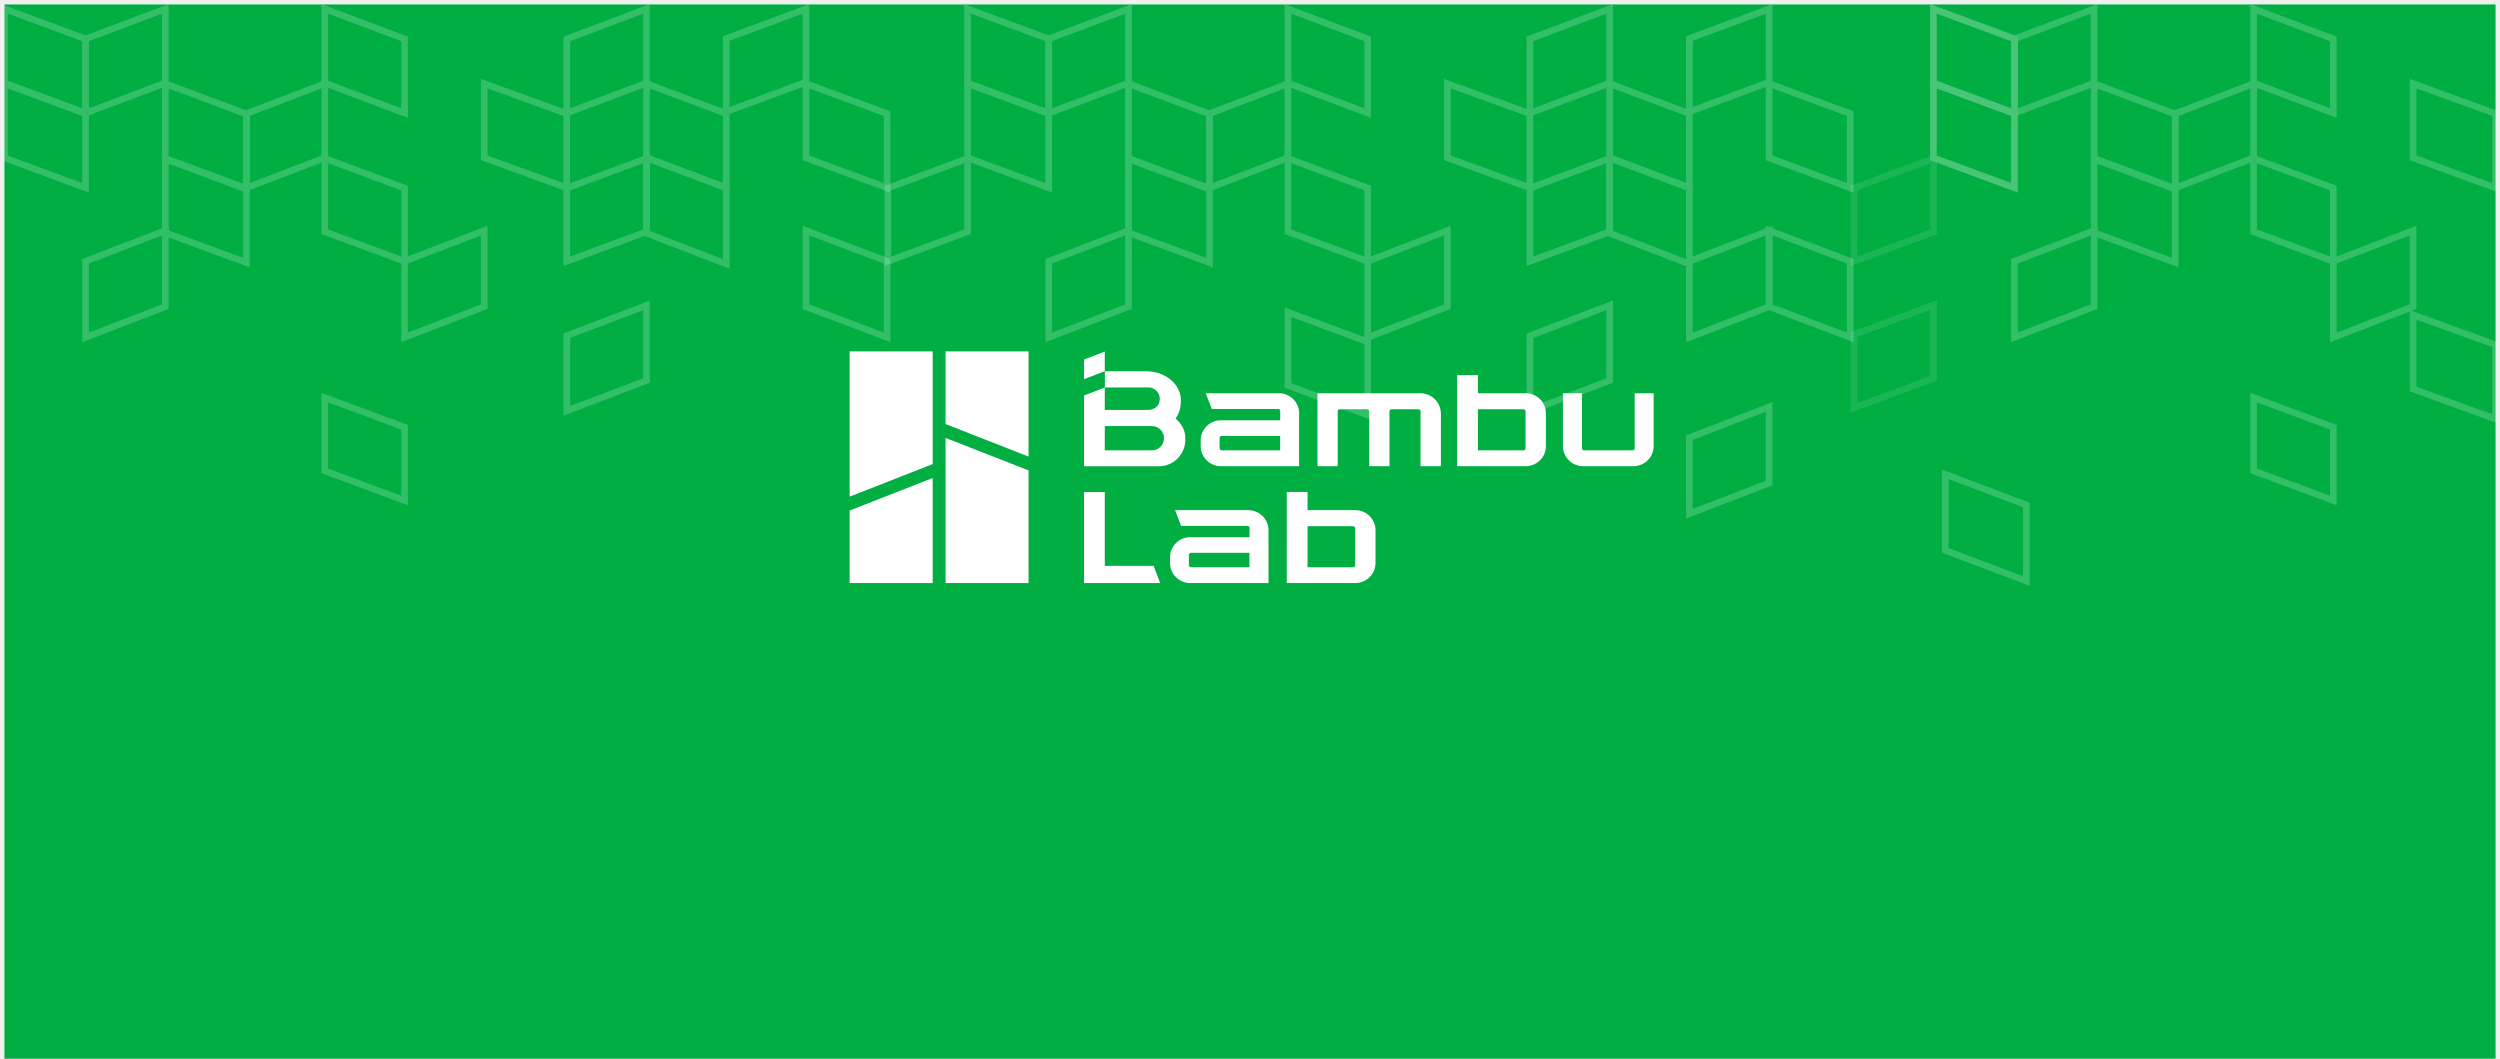
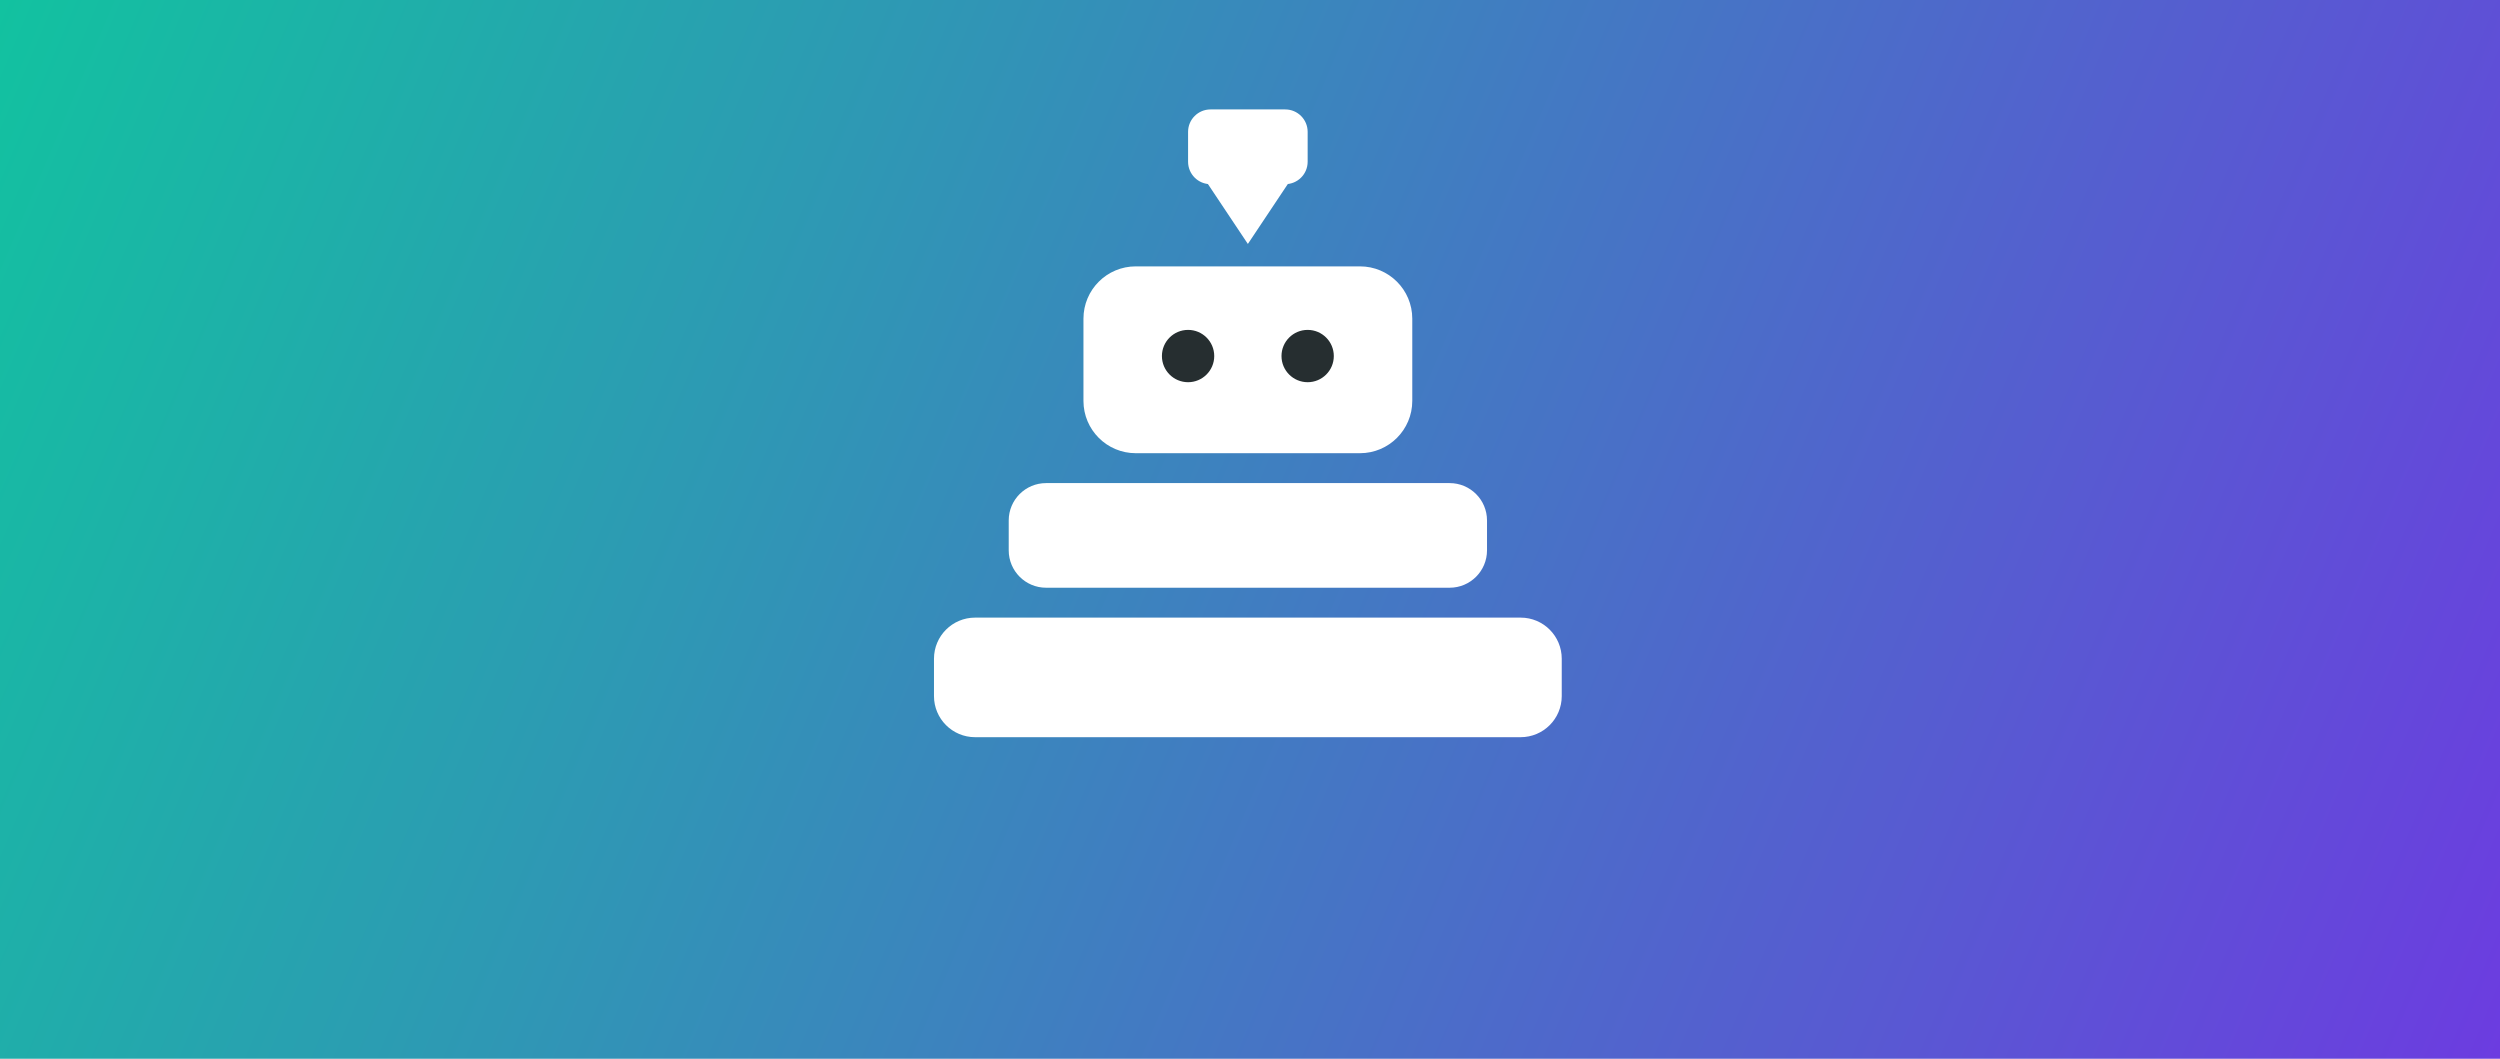
<svg xmlns="http://www.w3.org/2000/svg" width="562" height="238" viewBox="0 0 562 238" fill="none">
-   <rect x="1" y="1" width="560" height="237" fill="#00AE42" />
-   <g opacity="0.2">
-     <path d="M19.234 8.743V25.415L37.159 18.672V2L19.234 8.743Z" stroke="white" stroke-width="1.5" stroke-miterlimit="10" />
-     <path d="M19.234 8.743V25.415L1 18.672V2L19.234 8.743Z" stroke="white" stroke-width="1.5" stroke-miterlimit="10" />
-     <path d="M90.936 8.743V25.415L73.011 18.672V2L90.936 8.743Z" stroke="white" stroke-width="1.5" stroke-miterlimit="10" />
-     <path d="M127.404 8.743V25.415L145.329 18.672V2L127.404 8.743Z" stroke="white" stroke-width="1.5" stroke-miterlimit="10" />
-     <path d="M19.234 25.538V42.224L1 35.481V18.809L19.234 25.538Z" stroke="white" stroke-width="1.5" stroke-miterlimit="10" />
-     <path d="M19.234 58.733V75.846L37.159 68.93V51.831L19.234 58.733Z" stroke="white" stroke-width="1.5" stroke-miterlimit="10" />
-     <path d="M55.394 25.538V42.224L73.01 35.481V18.809L55.394 25.538Z" stroke="white" stroke-width="1.5" stroke-miterlimit="10" />
-     <path d="M90.936 42.279V58.736L73.011 52.094V35.622L90.936 42.279Z" stroke="white" stroke-width="1.5" stroke-miterlimit="10" />
-     <path d="M90.936 96.042V112.5L73.011 105.858V89.386L90.936 96.042Z" stroke="white" stroke-width="1.5" stroke-miterlimit="10" />
-     <path d="M55.395 25.639V42.524L37.16 35.709V18.809L55.395 25.639Z" stroke="white" stroke-width="1.5" stroke-miterlimit="10" />
-     <path d="M55.395 42.365V59.037L37.16 52.308V35.622L55.395 42.365Z" stroke="white" stroke-width="1.5" stroke-miterlimit="10" />
-     <path d="M127.404 42.279V58.736L145.329 52.094V35.622L127.404 42.279Z" stroke="white" stroke-width="1.5" stroke-miterlimit="10" />
-     <path d="M163.251 25.538V42.224L145.326 35.481V18.809L163.251 25.538Z" stroke="white" stroke-width="1.5" stroke-miterlimit="10" />
-     <path d="M127.404 75.472V92.357L145.329 85.542V68.642L127.404 75.472Z" stroke="white" stroke-width="1.5" stroke-miterlimit="10" />
-     <path d="M163.251 42.223V59.337L145.326 52.421V35.472L163.251 42.223Z" stroke="white" stroke-width="1.5" stroke-miterlimit="10" />
-     <path d="M90.934 58.733V75.846L108.859 68.93V51.831L90.934 58.733Z" stroke="white" stroke-width="1.5" stroke-miterlimit="10" />
-     <path d="M199.413 25.538V42.224L181.179 35.481V18.809L199.413 25.538Z" stroke="white" stroke-width="1.5" stroke-miterlimit="10" />
-     <path d="M127.401 25.538V42.224L108.858 35.481V18.809L127.401 25.538Z" stroke="white" stroke-width="1.5" stroke-miterlimit="10" />
-     <path d="M199.413 58.733V75.846L181.179 68.93V51.831L199.413 58.733Z" stroke="white" stroke-width="1.5" stroke-miterlimit="10" />
-     <path d="M163.253 8.657V25.115L181.178 18.472V2L163.253 8.657Z" stroke="white" stroke-width="1.5" stroke-miterlimit="10" />
+   <defs>
+     <linearGradient id="mm" x1="0" y1="0" x2="562" y2="238" gradientUnits="userSpaceOnUse">
+       <stop offset="0" stop-color="#12C2A0" />
+       <stop offset="1" stop-color="#6C3CE0" />
+     </linearGradient>
+   </defs>
+   <rect width="562" height="238" fill="url(#mm)" />
+   <g transform="translate(173 -9) scale(0.84)">
+     <rect x="112" y="40" width="32" height="20" rx="6" fill="#FFFFFF" />
+     <path d="M116 58H140L128 76Z" fill="#FFFFFF" />
+     <rect x="84" y="82" width="88" height="50" rx="14" fill="#FFFFFF" />
+     <circle cx="112" cy="106" r="7" fill="#262E30" />
+     <circle cx="144" cy="106" r="7" fill="#262E30" />
+     <rect x="64" y="140" width="128" height="28" rx="10" fill="#FFFFFF" />
+     <rect x="44" y="176" width="168" height="32" rx="11" fill="#FFFFFF" />
  </g>
-   <g opacity="0.2">
-     <path d="M235.752 8.743V25.415L253.677 18.672V2L235.752 8.743Z" stroke="white" stroke-width="1.5" stroke-miterlimit="10" />
-     <path d="M235.75 8.743V25.415L217.516 18.672V2L235.75 8.743Z" stroke="white" stroke-width="1.5" stroke-miterlimit="10" />
-     <path d="M307.45 8.743V25.415L289.525 18.672V2L307.45 8.743Z" stroke="white" stroke-width="1.5" stroke-miterlimit="10" />
-     <path d="M343.92 8.743V25.415L361.845 18.672V2L343.92 8.743Z" stroke="white" stroke-width="1.5" stroke-miterlimit="10" />
-     <path d="M199.591 42.279V58.736L217.516 52.094V35.622L199.591 42.279Z" stroke="white" stroke-width="1.5" stroke-miterlimit="10" />
-     <path d="M235.75 25.538V42.224L217.516 35.48V18.809L235.75 25.538Z" stroke="white" stroke-width="1.5" stroke-miterlimit="10" />
-     <path d="M235.752 58.733V75.846L253.677 68.93V51.831L235.752 58.733Z" stroke="white" stroke-width="1.5" stroke-miterlimit="10" />
-     <path d="M271.91 25.538V42.224L289.526 35.48V18.809L271.91 25.538Z" stroke="white" stroke-width="1.5" stroke-miterlimit="10" />
-     <path d="M307.45 42.279V58.736L289.525 52.094V35.622L307.45 42.279Z" stroke="white" stroke-width="1.5" stroke-miterlimit="10" />
-     <path d="M307.45 76.843V93.3L289.525 86.658V70.186L307.45 76.843Z" stroke="white" stroke-width="1.5" stroke-miterlimit="10" />
-     <path d="M271.908 25.639V42.524L253.674 35.709V18.809L271.908 25.639Z" stroke="white" stroke-width="1.5" stroke-miterlimit="10" />
-     <path d="M271.908 42.365V59.036L253.674 52.308V35.622L271.908 42.365Z" stroke="white" stroke-width="1.5" stroke-miterlimit="10" />
-     <path d="M343.92 42.279V58.736L361.845 52.094V35.622L343.92 42.279Z" stroke="white" stroke-width="1.5" stroke-miterlimit="10" />
-     <path d="M379.769 25.538V42.224L361.844 35.48V18.809L379.769 25.538Z" stroke="white" stroke-width="1.5" stroke-miterlimit="10" />
-     <path d="M343.92 75.472V92.357L361.845 85.542V68.642L343.92 75.472Z" stroke="white" stroke-width="1.5" stroke-miterlimit="10" />
-     <path d="M379.769 42.223V59.337L361.844 52.421V35.472L379.769 42.223Z" stroke="white" stroke-width="1.5" stroke-miterlimit="10" />
-     <path d="M307.452 58.733V75.846L325.377 68.93V51.831L307.452 58.733Z" stroke="white" stroke-width="1.5" stroke-miterlimit="10" />
-     <path d="M415.925 25.538V42.224L397.691 35.48V18.809L415.925 25.538Z" stroke="white" stroke-width="1.5" stroke-miterlimit="10" />
-     <path d="M379.771 58.747V75.846L397.696 68.945V51.831L379.771 58.747Z" stroke="white" stroke-width="1.5" stroke-miterlimit="10" />
-     <path d="M379.769 98.385V115.484L397.694 108.582V91.469L379.769 98.385Z" stroke="white" stroke-width="1.5" stroke-miterlimit="10" />
-     <path d="M343.917 25.538V42.224L325.374 35.48V18.809L343.917 25.538Z" stroke="white" stroke-width="1.5" stroke-miterlimit="10" />
-     <path d="M415.925 58.733V75.846L397.691 68.93V51.831L415.925 58.733Z" stroke="white" stroke-width="1.5" stroke-miterlimit="10" />
-     <path d="M455.53 113.522V130.636L437.296 123.72V106.621L455.53 113.522Z" stroke="white" stroke-width="1.5" stroke-miterlimit="10" />
-     <path d="M379.771 8.657V25.114L397.696 18.472V2L379.771 8.657Z" stroke="white" stroke-width="1.5" stroke-miterlimit="10" />
-   </g>
-   <g opacity="0.5">
-     <g opacity="0.2">
-       <path d="M452.919 8.743V25.415L434.685 18.672V2L452.919 8.743Z" stroke="white" stroke-width="1.5" stroke-miterlimit="10" />
-       <path d="M416.76 42.279V58.736L434.685 52.094V35.622L416.76 42.279Z" stroke="white" stroke-width="1.5" stroke-miterlimit="10" />
-       <path d="M416.76 75.234V91.692L434.685 85.05V68.578L416.76 75.234Z" stroke="white" stroke-width="1.5" stroke-miterlimit="10" />
-       <path d="M452.919 25.538V42.224L434.685 35.48V18.809L452.919 25.538Z" stroke="white" stroke-width="1.5" stroke-miterlimit="10" />
-     </g>
-   </g>
-   <g opacity="0.2">
-     <path d="M452.832 8.743V25.415L470.757 18.672V2L452.832 8.743Z" stroke="white" stroke-width="1.5" stroke-miterlimit="10" />
-     <path d="M452.832 8.743V25.415L434.598 18.672V2L452.832 8.743Z" stroke="white" stroke-width="1.5" stroke-miterlimit="10" />
-     <path d="M524.534 8.743V25.415L506.609 18.672V2L524.534 8.743Z" stroke="white" stroke-width="1.5" stroke-miterlimit="10" />
-     <path d="M452.832 25.538V42.224L434.598 35.48V18.809L452.832 25.538Z" stroke="white" stroke-width="1.5" stroke-miterlimit="10" />
-     <path d="M452.832 58.733V75.846L470.757 68.93V51.831L452.832 58.733Z" stroke="white" stroke-width="1.5" stroke-miterlimit="10" />
-     <path d="M488.992 25.538V42.224L506.608 35.48V18.809L488.992 25.538Z" stroke="white" stroke-width="1.5" stroke-miterlimit="10" />
-     <path d="M524.534 42.279V58.736L506.609 52.094V35.622L524.534 42.279Z" stroke="white" stroke-width="1.5" stroke-miterlimit="10" />
-     <path d="M524.534 96.042V112.5L506.609 105.857V89.385L524.534 96.042Z" stroke="white" stroke-width="1.5" stroke-miterlimit="10" />
-     <path d="M488.992 25.639V42.524L470.758 35.709V18.809L488.992 25.639Z" stroke="white" stroke-width="1.5" stroke-miterlimit="10" />
-     <path d="M488.992 42.365V59.036L470.758 52.308V35.622L488.992 42.365Z" stroke="white" stroke-width="1.5" stroke-miterlimit="10" />
-     <path d="M524.531 58.733V75.846L542.457 68.93V51.831L524.531 58.733Z" stroke="white" stroke-width="1.5" stroke-miterlimit="10" />
-     <path d="M560.999 25.538V42.224L542.456 35.48V18.809L560.999 25.538Z" stroke="white" stroke-width="1.5" stroke-miterlimit="10" />
-     <path d="M560.999 77.507V94.192L542.456 87.449V70.778L560.999 77.507Z" stroke="white" stroke-width="1.5" stroke-miterlimit="10" />
-   </g>
-   <path d="M248.355 127.203V110.613H243.689V131.077H260.806L259.335 127.203H248.355Z" fill="white" />
-   <path d="M280.597 114.678H264.164L265.501 118.212H280.434C280.687 118.212 280.895 118.419 280.895 118.67V120.755H267.566C265.055 120.755 263.02 122.781 263.02 125.279V126.551C263.02 129.05 265.055 131.076 267.566 131.076H285.159V119.188C285.159 116.704 283.123 114.678 280.597 114.678ZM280.88 127.512H267.73C267.477 127.512 267.269 127.305 267.269 127.054V124.732C267.269 124.481 267.477 124.274 267.73 124.274H280.88V127.512Z" fill="white" />
-   <path d="M304.669 114.678H293.941V110.583H293.852H289.261V131.076H293.941H304.669C307.18 131.076 309.216 129.05 309.216 126.551V119.218C309.231 116.719 307.195 114.678 304.669 114.678ZM304.64 127.069C304.64 127.32 304.432 127.527 304.179 127.527H293.941V118.286H304.179C304.432 118.286 304.64 118.493 304.64 118.744V127.069Z" fill="white" />
-   <path d="M319.319 88.403H296.169V104.801H300.716V92.454C300.716 92.203 300.924 91.996 301.177 91.996H307.328C307.581 91.996 307.789 92.203 307.789 92.454V104.801H312.351V92.454C312.351 92.203 312.559 91.996 312.811 91.996H318.874C319.126 91.996 319.334 92.203 319.334 92.454V104.801H323.911V92.927C323.866 90.429 321.83 88.403 319.319 88.403Z" fill="white" />
-   <path d="M367.491 100.779C367.491 101.03 367.283 101.237 367.031 101.237H356.095C355.842 101.237 355.634 101.03 355.634 100.779V88.403H351.34V100.276C351.34 102.775 353.375 104.801 355.887 104.801H367.194C369.705 104.801 371.741 102.775 371.741 100.276V88.403H367.476V100.779H367.491Z" fill="white" />
-   <path d="M287.492 88.403H271.058L272.395 91.937H287.328C287.581 91.937 287.789 92.144 287.789 92.395V94.48H274.461C271.95 94.48 269.914 96.506 269.914 99.004V100.276C269.914 102.775 271.95 104.801 274.461 104.801H292.039V92.913C292.053 90.414 290.003 88.403 287.492 88.403ZM287.774 101.237H274.624C274.372 101.237 274.164 101.03 274.164 100.779V98.457C274.164 98.206 274.372 97.999 274.624 97.999H287.774V101.237Z" fill="white" />
-   <path d="M342.976 88.403H332.248V84.308H332.158H327.567V104.801H332.248H342.976C345.487 104.801 347.522 102.775 347.522 100.276V92.928C347.537 90.429 345.502 88.403 342.976 88.403ZM342.946 100.779C342.946 101.031 342.738 101.238 342.485 101.238H332.248V91.996H342.485C342.738 91.996 342.946 92.203 342.946 92.455V100.779Z" fill="white" />
-   <path d="M266.452 98.087C266.319 96.52 265.516 95.115 264.268 94.08C264.922 93.178 265.353 92.084 265.427 90.901C265.427 90.783 265.457 89.689 265.442 89.541C265.175 86.14 261.802 83.464 257.701 83.464C257.641 83.464 252.426 83.464 248.369 83.464V87.116L243.689 88.905V104.815H260.539C260.539 104.815 260.821 104.8 260.94 104.8C263.897 104.608 266.259 102.212 266.452 99.211C266.467 99.063 266.452 98.235 266.452 98.087ZM248.354 87.101H258.28C258.577 87.101 258.86 87.16 259.112 87.279C260.048 87.648 260.717 88.565 260.717 89.63C260.717 89.63 260.702 89.984 260.657 90.162C260.524 90.975 259.974 91.626 259.246 91.921C258.919 92.069 258.562 92.158 258.176 92.158H248.354V87.101ZM258.934 101.237H248.354V95.781H258.934C260.449 95.781 261.668 96.993 261.668 98.501C261.668 100.024 260.449 101.237 258.934 101.237Z" fill="white" />
-   <path d="M248.354 83.449V79.028L243.689 80.817V85.238L248.354 83.449Z" fill="white" />
-   <path d="M212.56 98.444V131.077H231.222V105.748L212.56 98.444Z" fill="white" />
-   <path d="M212.56 79V95.324L231.222 102.643V79H212.56Z" fill="white" />
-   <path d="M191 111.647V79H209.663V104.328L191 111.647Z" fill="white" />
-   <path d="M191 131.076V114.767L209.663 107.448V131.076H191Z" fill="white" />
</svg>
